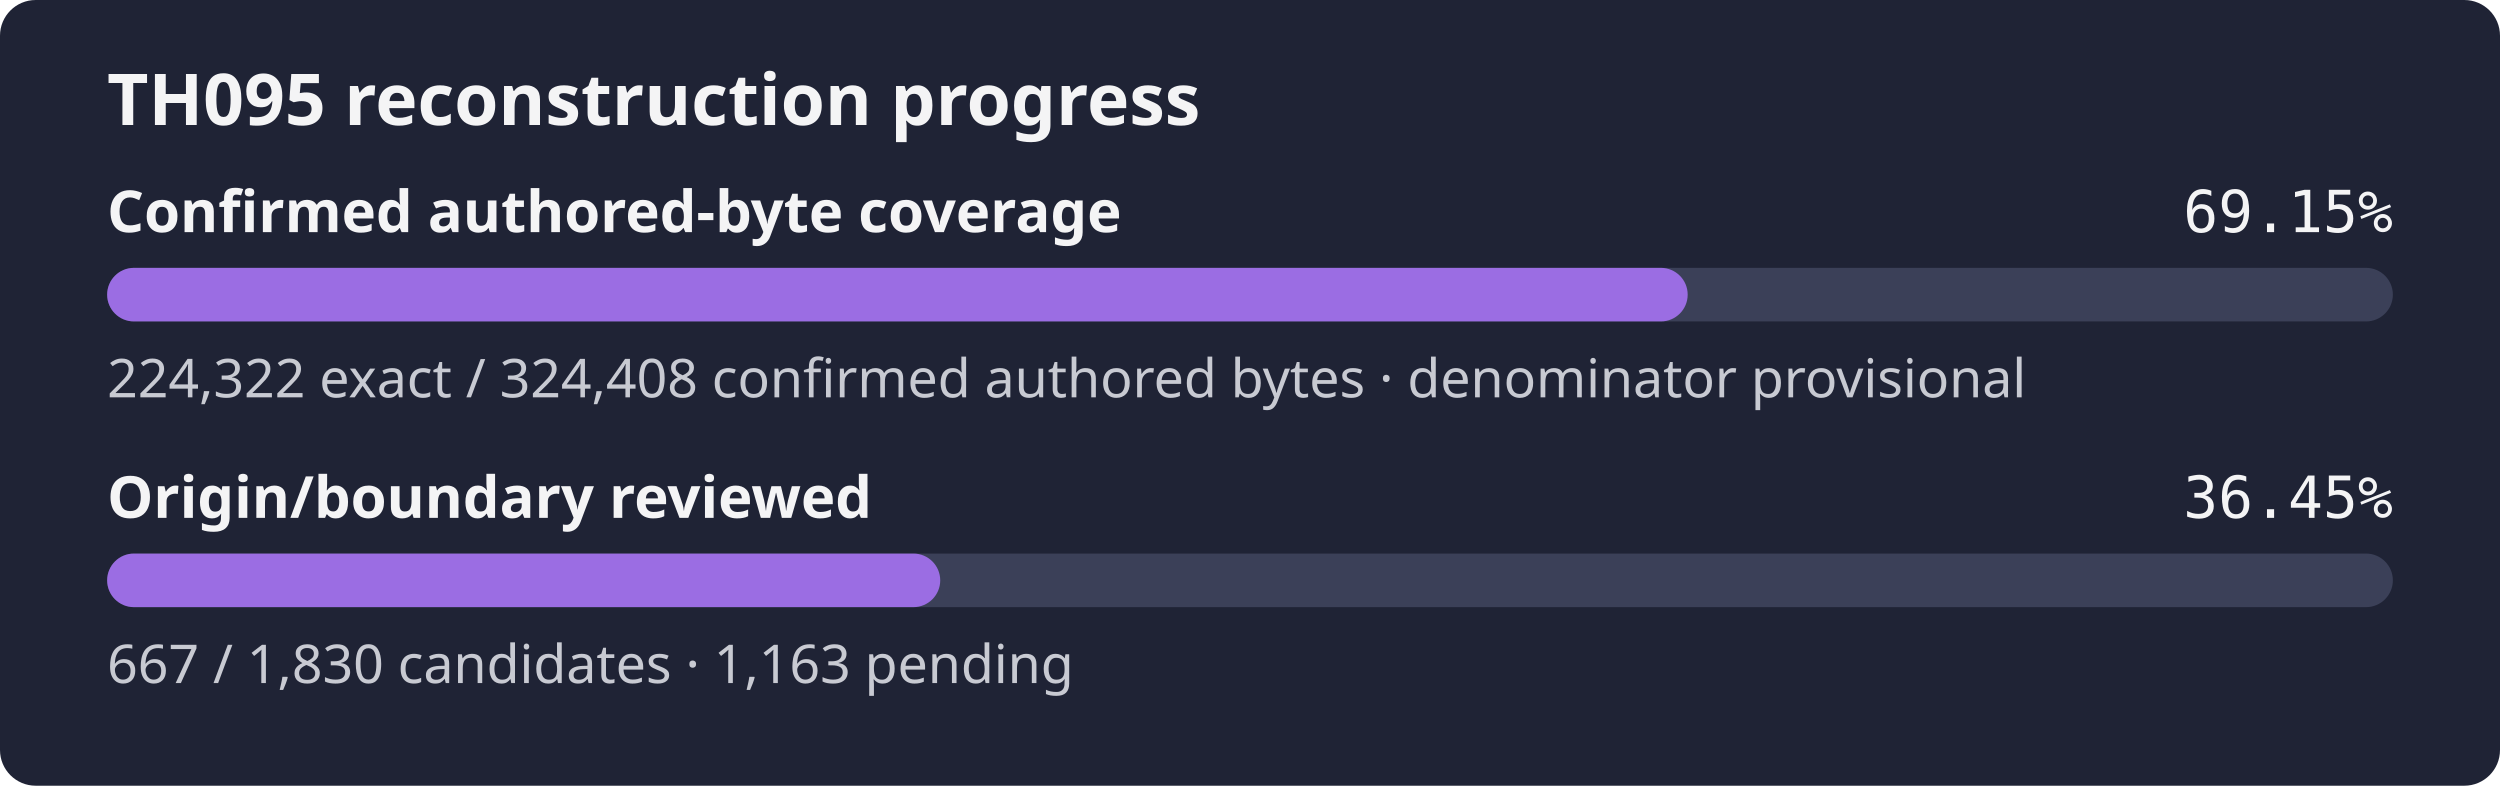
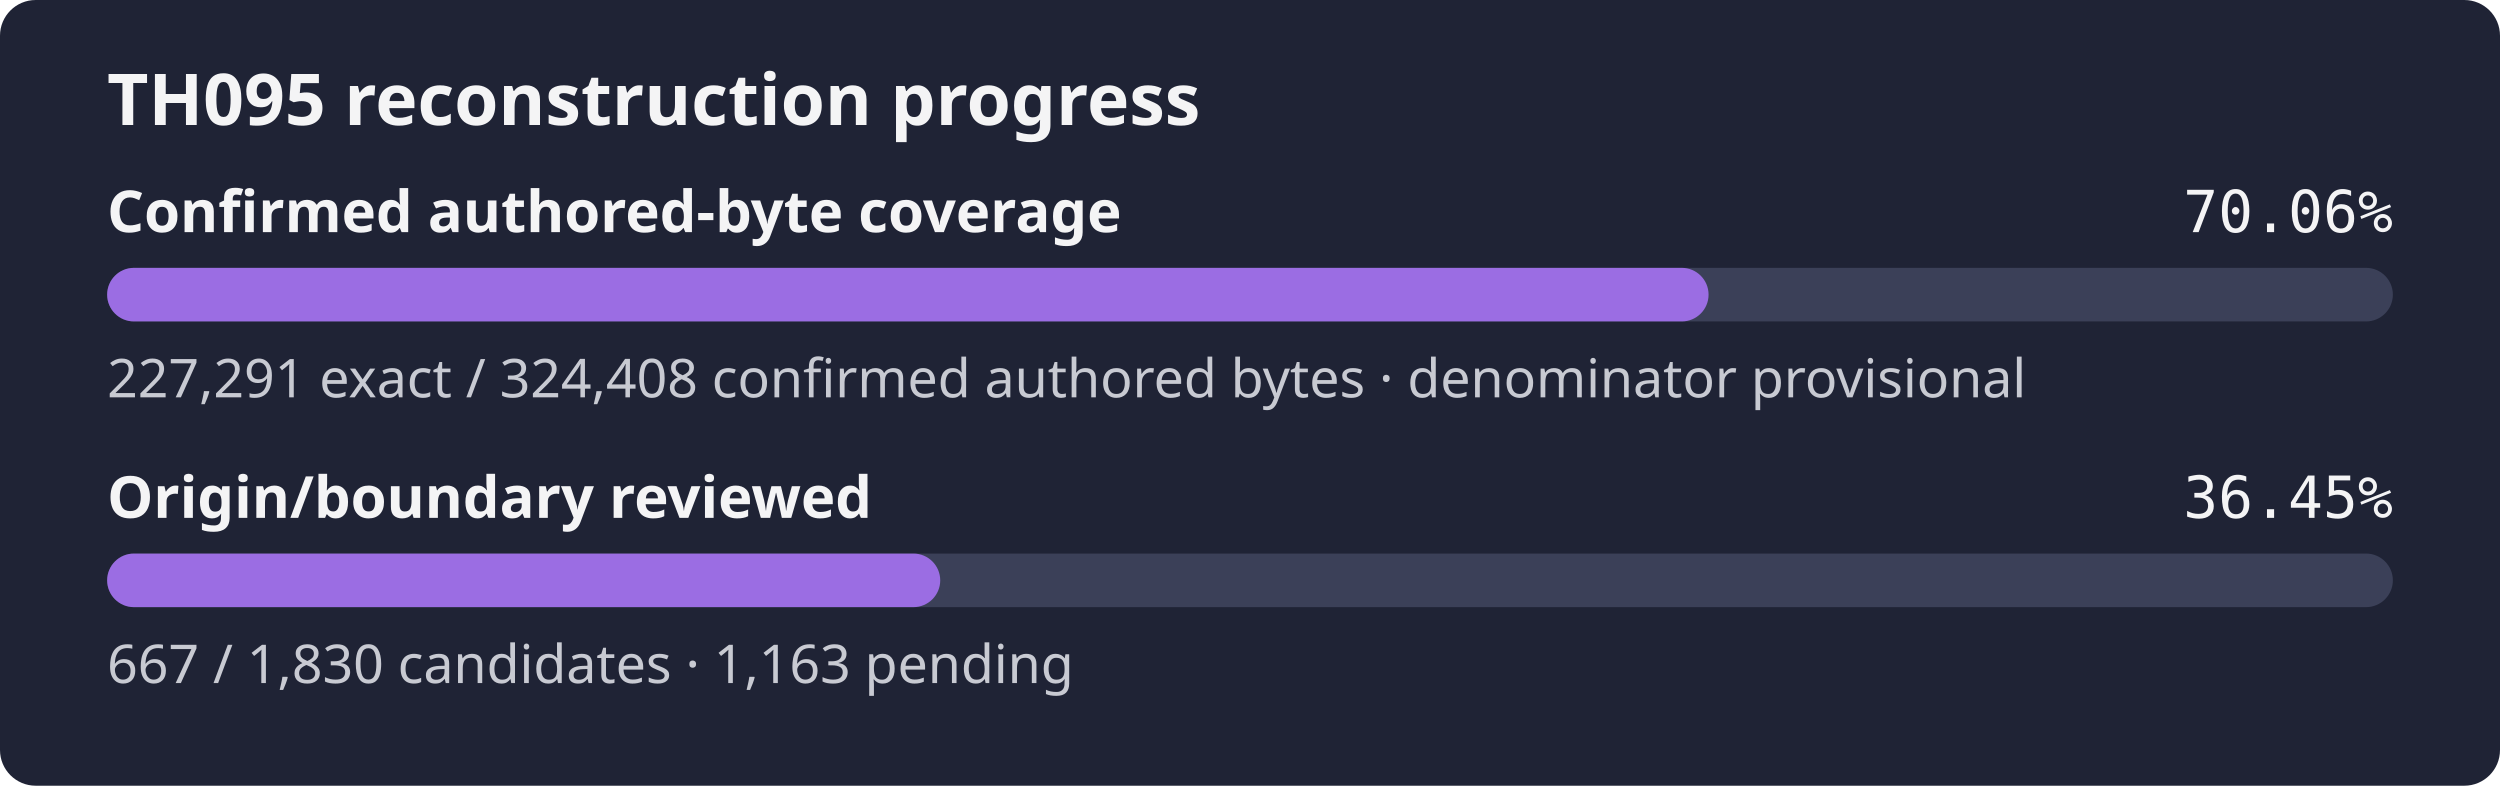
- <svg xmlns="http://www.w3.org/2000/svg" width="560" height="176" role="img" aria-label="TH095 reconstruction progress: 69.15% of the confirmed authored-byte set is exact, origin review 36.45%">
+ <svg xmlns="http://www.w3.org/2000/svg" width="560" height="176" role="img" aria-label="TH095 reconstruction progress: 70.06% of the confirmed authored-byte set is exact, origin review 36.45%">
  <rect width="560" height="176" rx="8" fill="#1f2335" />
  <text x="24" y="28" fill="#f4f4f5" font-family="sans-serif" font-size="16" font-weight="600">TH095 reconstruction progress</text>
  <text x="24" y="52" fill="#f4f4f5" font-family="sans-serif" font-size="13" font-weight="600">Confirmed authored-byte coverage</text>
-   <text x="536" y="52" fill="#f4f4f5" text-anchor="end" font-family="monospace" font-size="13">69.15%</text>
+   <text x="536" y="52" fill="#f4f4f5" text-anchor="end" font-family="monospace" font-size="13">70.06%</text>
  <rect x="24" y="60" width="512" height="12" rx="6" fill="#3b4058" />
-   <rect x="24" y="60" width="354.04" height="12" rx="6" fill="#9b6de3" />
-   <text x="24" y="89" fill="#c8cad2" font-family="sans-serif" font-size="12">224,322 exact / 324,408 confirmed authored bytes · denominator provisional</text>
+   <rect x="24" y="60" width="358.72" height="12" rx="6" fill="#9b6de3" />
+   <text x="24" y="89" fill="#c8cad2" font-family="sans-serif" font-size="12">227,291 exact / 324,408 confirmed authored bytes · denominator provisional</text>
  <text x="24" y="116" fill="#f4f4f5" font-family="sans-serif" font-size="13" font-weight="600">Origin/boundary reviewed</text>
  <text x="536" y="116" fill="#f4f4f5" text-anchor="end" font-family="monospace" font-size="13">36.45%</text>
  <rect x="24" y="124" width="512" height="12" rx="6" fill="#3b4058" />
  <rect x="24" y="124" width="186.61" height="12" rx="6" fill="#9b6de3" />
  <text x="24" y="153" fill="#c8cad2" font-family="sans-serif" font-size="12">667 / 1,830 candidates · 1,163 pending</text>
</svg>
